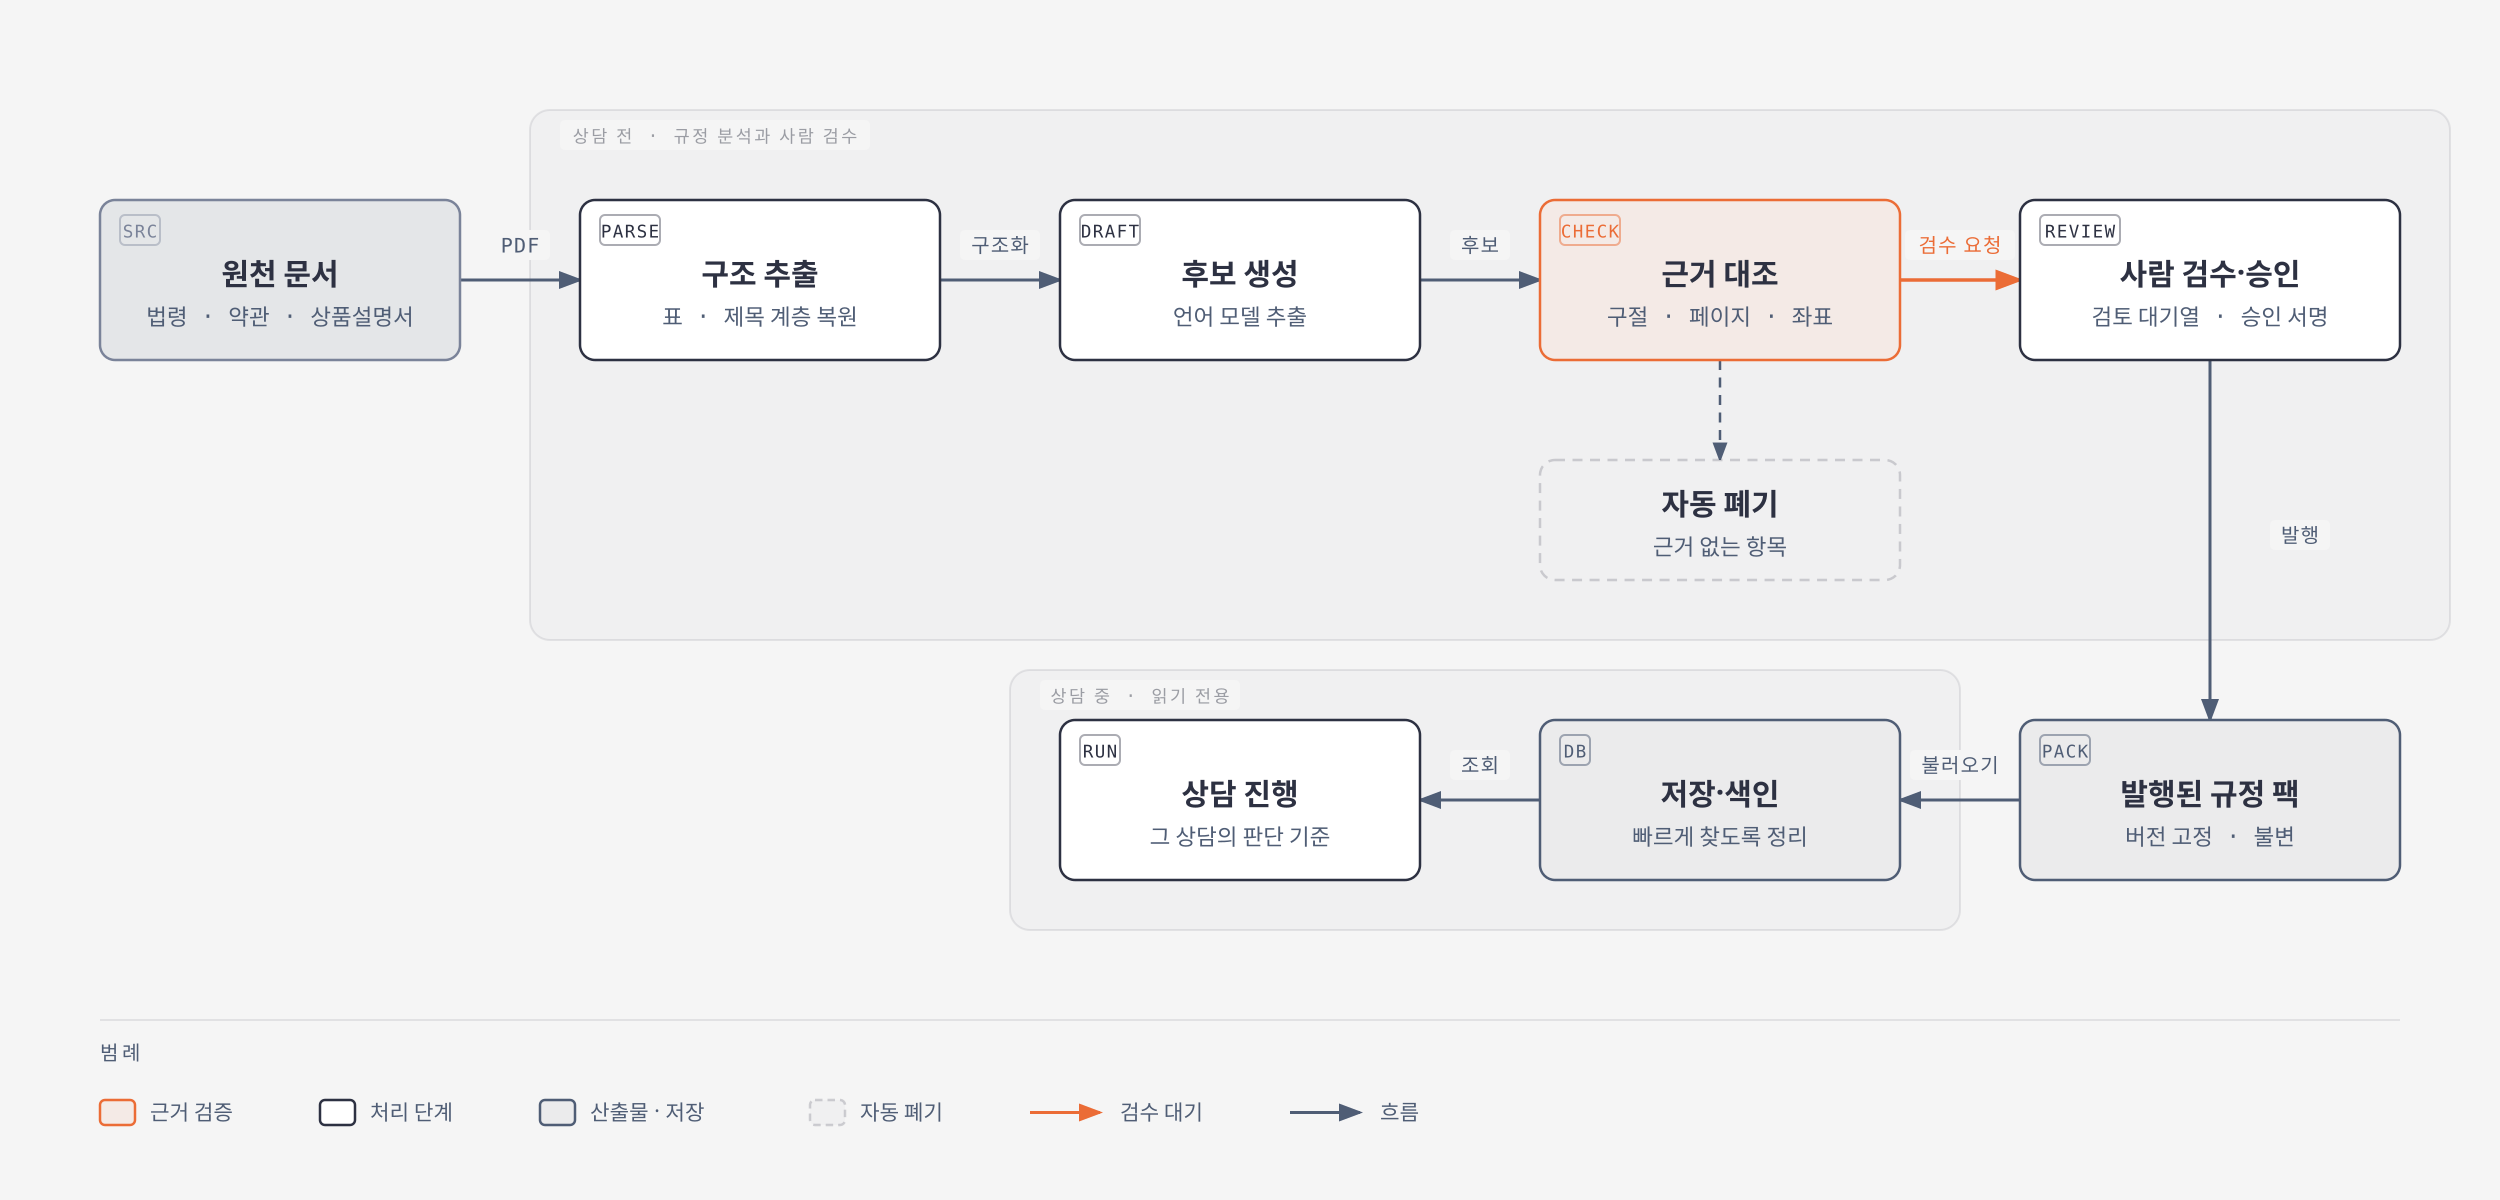
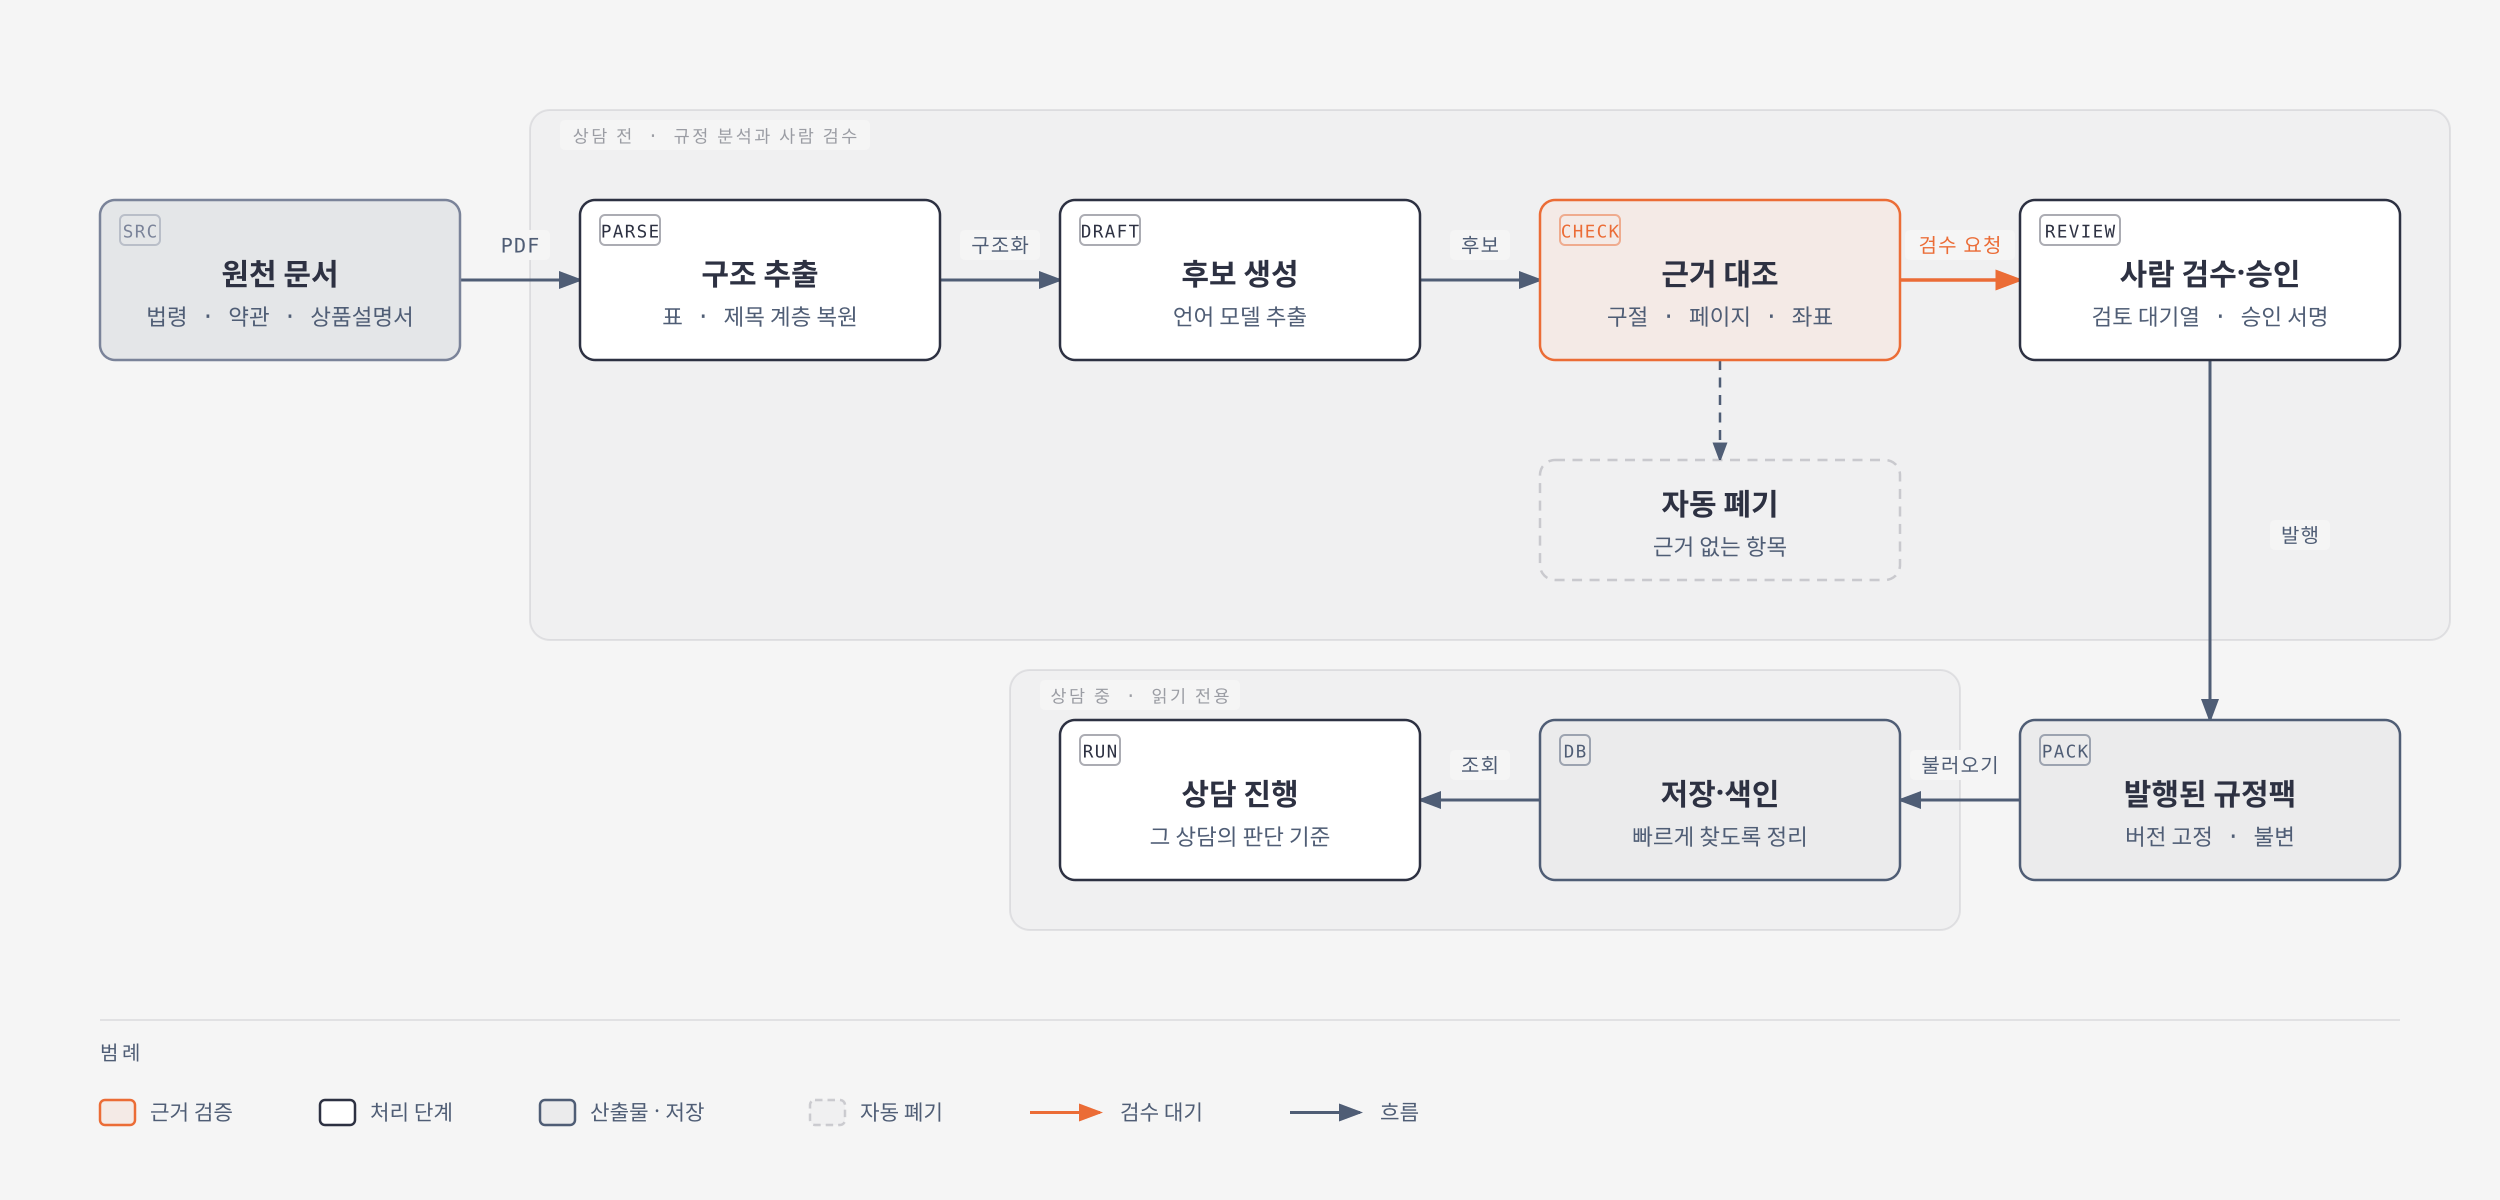
<svg xmlns="http://www.w3.org/2000/svg" viewBox="0 0 1000 480" role="img" aria-labelledby="04-rulepack-title 04-rulepack-desc">
  <defs>
    <marker id="arrow" markerWidth="8" markerHeight="6" refX="7" refY="3" orient="auto">
      <polygon points="0 0, 8 3, 0 6" fill="#4f5d75" />
    </marker>
    <marker id="arrow-accent" markerWidth="8" markerHeight="6" refX="7" refY="3" orient="auto">
      <polygon points="0 0, 8 3, 0 6" fill="#eb6c36" />
    </marker>
    <marker id="arrow-link" markerWidth="8" markerHeight="6" refX="7" refY="3" orient="auto">
      <polygon points="0 0, 8 3, 0 6" fill="#2e5aa8" />
    </marker>
  </defs>
  <rect width="100%" height="100%" fill="#f5f5f5" />
  <g transform="translate(0,-64)">
    <rect x="212" y="108" width="768" height="212" rx="8" fill="rgba(45,49,66,0.02)" stroke="rgba(45,49,66,0.10)" stroke-width="0.8" />
    <rect x="224" y="112" width="124" height="12" rx="2" fill="#f5f5f5" />
    <text x="286" y="121" fill="rgba(45,49,66,0.45)" font-size="7" font-family="'Geist Mono', 'Malgun Gothic', ui-monospace, monospace" text-anchor="middle" letter-spacing="0.14em">상담 전 · 규정 분석과 사람 검수</text>
    <rect x="404" y="332" width="380" height="104" rx="8" fill="rgba(45,49,66,0.02)" stroke="rgba(45,49,66,0.10)" stroke-width="0.8" />
    <rect x="416" y="336" width="80" height="12" rx="2" fill="#f5f5f5" />
    <text x="456" y="345" fill="rgba(45,49,66,0.45)" font-size="7" font-family="'Geist Mono', 'Malgun Gothic', ui-monospace, monospace" text-anchor="middle" letter-spacing="0.14em">상담 중 · 읽기 전용</text>
    <path d="M 184,176 L 232,176" fill="none" stroke="#4f5d75" stroke-width="1.2" marker-end="url(#arrow)" />
    <path d="M 376,176 L 424,176" fill="none" stroke="#4f5d75" stroke-width="1.2" marker-end="url(#arrow)" />
    <path d="M 568,176 L 616,176" fill="none" stroke="#4f5d75" stroke-width="1.2" marker-end="url(#arrow)" />
    <path d="M 760,176 L 808,176" fill="none" stroke="#eb6c36" stroke-width="1.4" marker-end="url(#arrow-accent)" />
    <path d="M 688,208 L 688,248" fill="none" stroke="#4f5d75" stroke-width="1" stroke-dasharray="4,3" marker-end="url(#arrow)" />
    <path d="M 884,208 L 884,352" fill="none" stroke="#4f5d75" stroke-width="1.2" marker-end="url(#arrow)" />
    <path d="M 808,384 L 760,384" fill="none" stroke="#4f5d75" stroke-width="1.2" marker-end="url(#arrow)" />
    <path d="M 616,384 L 568,384" fill="none" stroke="#4f5d75" stroke-width="1.2" marker-end="url(#arrow)" />
    <rect x="196" y="156" width="24" height="12" rx="2" fill="#f5f5f5" />
    <text x="208" y="165" fill="#4f5d75" font-size="8" font-family="'Geist Mono', 'Malgun Gothic', ui-monospace, monospace" text-anchor="middle" letter-spacing="0.06em">PDF</text>
    <rect x="384" y="156" width="32" height="12" rx="2" fill="#f5f5f5" />
    <text x="400" y="165" fill="#4f5d75" font-size="8" font-family="'Geist Mono', 'Malgun Gothic', ui-monospace, monospace" text-anchor="middle" letter-spacing="0.06em">구조화</text>
    <rect x="580" y="156" width="24" height="12" rx="2" fill="#f5f5f5" />
    <text x="592" y="165" fill="#4f5d75" font-size="8" font-family="'Geist Mono', 'Malgun Gothic', ui-monospace, monospace" text-anchor="middle" letter-spacing="0.06em">후보</text>
    <rect x="762" y="156" width="44" height="12" rx="2" fill="#f5f5f5" />
    <text x="784" y="165" fill="#eb6c36" font-size="8" font-family="'Geist Mono', 'Malgun Gothic', ui-monospace, monospace" text-anchor="middle" letter-spacing="0.06em">검수 요청</text>
    <rect x="908" y="272" width="24" height="12" rx="2" fill="#f5f5f5" />
    <text x="920" y="281" fill="#4f5d75" font-size="8" font-family="'Geist Mono', 'Malgun Gothic', ui-monospace, monospace" text-anchor="middle" letter-spacing="0.06em">발행</text>
    <rect x="764" y="364" width="40" height="12" rx="2" fill="#f5f5f5" />
    <text x="784" y="373" fill="#4f5d75" font-size="8" font-family="'Geist Mono', 'Malgun Gothic', ui-monospace, monospace" text-anchor="middle" letter-spacing="0.06em">불러오기</text>
    <rect x="580" y="364" width="24" height="12" rx="2" fill="#f5f5f5" />
    <text x="592" y="373" fill="#4f5d75" font-size="8" font-family="'Geist Mono', 'Malgun Gothic', ui-monospace, monospace" text-anchor="middle" letter-spacing="0.06em">조회</text>
    <rect x="40" y="144" width="144" height="64" rx="6" fill="#f5f5f5" />
    <rect x="40" y="144" width="144" height="64" rx="6" fill="rgba(79,93,117,0.10)" stroke="#7a8399" stroke-width="1" />
    <rect x="48" y="150" width="16" height="12" rx="2" fill="transparent" stroke="rgba(122,131,153,0.40)" stroke-width="0.8" />
    <text x="56" y="159" fill="#7a8399" font-size="7" font-family="'Geist Mono', 'Malgun Gothic', ui-monospace, monospace" text-anchor="middle" letter-spacing="0.08em">SRC</text>
    <text x="112" y="178" fill="#2d3142" font-size="12" font-weight="600" font-family="'Geist', 'Malgun Gothic', system-ui, sans-serif" text-anchor="middle">원천 문서</text>
    <text x="112" y="194" fill="#4f5d75" font-size="9" font-family="'Geist Mono', 'Malgun Gothic', ui-monospace, monospace" text-anchor="middle">법령 · 약관 · 상품설명서</text>
    <rect x="232" y="144" width="144" height="64" rx="6" fill="#f5f5f5" />
    <rect x="232" y="144" width="144" height="64" rx="6" fill="#ffffff" stroke="#2d3142" stroke-width="1" />
    <rect x="240" y="150" width="24" height="12" rx="2" fill="transparent" stroke="rgba(45,49,66,0.40)" stroke-width="0.8" />
    <text x="252" y="159" fill="#2d3142" font-size="7" font-family="'Geist Mono', 'Malgun Gothic', ui-monospace, monospace" text-anchor="middle" letter-spacing="0.08em">PARSE</text>
    <text x="304" y="178" fill="#2d3142" font-size="12" font-weight="600" font-family="'Geist', 'Malgun Gothic', system-ui, sans-serif" text-anchor="middle">구조 추출</text>
    <text x="304" y="194" fill="#4f5d75" font-size="9" font-family="'Geist Mono', 'Malgun Gothic', ui-monospace, monospace" text-anchor="middle">표 · 제목 계층 복원</text>
    <rect x="424" y="144" width="144" height="64" rx="6" fill="#f5f5f5" />
    <rect x="424" y="144" width="144" height="64" rx="6" fill="#ffffff" stroke="#2d3142" stroke-width="1" />
    <rect x="432" y="150" width="24" height="12" rx="2" fill="transparent" stroke="rgba(45,49,66,0.40)" stroke-width="0.8" />
    <text x="444" y="159" fill="#2d3142" font-size="7" font-family="'Geist Mono', 'Malgun Gothic', ui-monospace, monospace" text-anchor="middle" letter-spacing="0.08em">DRAFT</text>
    <text x="496" y="178" fill="#2d3142" font-size="12" font-weight="600" font-family="'Geist', 'Malgun Gothic', system-ui, sans-serif" text-anchor="middle">후보 생성</text>
    <text x="496" y="194" fill="#4f5d75" font-size="9" font-family="'Geist Mono', 'Malgun Gothic', ui-monospace, monospace" text-anchor="middle">언어 모델 추출</text>
    <rect x="616" y="144" width="144" height="64" rx="6" fill="#f5f5f5" />
    <rect x="616" y="144" width="144" height="64" rx="6" fill="rgba(235,108,54,0.08)" stroke="#eb6c36" stroke-width="1" />
    <rect x="624" y="150" width="24" height="12" rx="2" fill="transparent" stroke="rgba(235,108,54,0.50)" stroke-width="0.8" />
    <text x="636" y="159" fill="#eb6c36" font-size="7" font-family="'Geist Mono', 'Malgun Gothic', ui-monospace, monospace" text-anchor="middle" letter-spacing="0.08em">CHECK</text>
    <text x="688" y="178" fill="#2d3142" font-size="12" font-weight="600" font-family="'Geist', 'Malgun Gothic', system-ui, sans-serif" text-anchor="middle">근거 대조</text>
    <text x="688" y="194" fill="#4f5d75" font-size="9" font-family="'Geist Mono', 'Malgun Gothic', ui-monospace, monospace" text-anchor="middle">구절 · 페이지 · 좌표</text>
    <rect x="808" y="144" width="152" height="64" rx="6" fill="#f5f5f5" />
    <rect x="808" y="144" width="152" height="64" rx="6" fill="#ffffff" stroke="#2d3142" stroke-width="1" />
    <rect x="816" y="150" width="32" height="12" rx="2" fill="transparent" stroke="rgba(45,49,66,0.40)" stroke-width="0.8" />
    <text x="832" y="159" fill="#2d3142" font-size="7" font-family="'Geist Mono', 'Malgun Gothic', ui-monospace, monospace" text-anchor="middle" letter-spacing="0.08em">REVIEW</text>
    <text x="884" y="178" fill="#2d3142" font-size="12" font-weight="600" font-family="'Geist', 'Malgun Gothic', system-ui, sans-serif" text-anchor="middle">사람 검수·승인</text>
    <text x="884" y="194" fill="#4f5d75" font-size="9" font-family="'Geist Mono', 'Malgun Gothic', ui-monospace, monospace" text-anchor="middle">검토 대기열 · 승인 서명</text>
    <rect x="616" y="248" width="144" height="48" rx="6" fill="#f5f5f5" />
    <rect x="616" y="248" width="144" height="48" rx="6" fill="rgba(45,49,66,0.02)" stroke="rgba(45,49,66,0.20)" stroke-width="1" stroke-dasharray="4,3" />
    <text x="688" y="270" fill="#2d3142" font-size="12" font-weight="600" font-family="'Geist', 'Malgun Gothic', system-ui, sans-serif" text-anchor="middle">자동 폐기</text>
    <text x="688" y="286" fill="#4f5d75" font-size="9" font-family="'Geist Mono', 'Malgun Gothic', ui-monospace, monospace" text-anchor="middle">근거 없는 항목</text>
    <rect x="808" y="352" width="152" height="64" rx="6" fill="#f5f5f5" />
    <rect x="808" y="352" width="152" height="64" rx="6" fill="rgba(45,49,66,0.05)" stroke="#4f5d75" stroke-width="1" />
    <rect x="816" y="358" width="20" height="12" rx="2" fill="transparent" stroke="rgba(79,93,117,0.50)" stroke-width="0.8" />
    <text x="826" y="367" fill="#4f5d75" font-size="7" font-family="'Geist Mono', 'Malgun Gothic', ui-monospace, monospace" text-anchor="middle" letter-spacing="0.08em">PACK</text>
-     <text x="884" y="386" fill="#2d3142" font-size="12" font-weight="600" font-family="'Geist', 'Malgun Gothic', system-ui, sans-serif" text-anchor="middle">발행된 규정 팩</text>
+     <text x="884" y="386" fill="#2d3142" font-size="12" font-weight="600" font-family="'Geist', 'Malgun Gothic', system-ui, sans-serif" text-anchor="middle">발행된 규정팩</text>
    <text x="884" y="402" fill="#4f5d75" font-size="9" font-family="'Geist Mono', 'Malgun Gothic', ui-monospace, monospace" text-anchor="middle">버전 고정 · 불변</text>
    <rect x="616" y="352" width="144" height="64" rx="6" fill="#f5f5f5" />
    <rect x="616" y="352" width="144" height="64" rx="6" fill="rgba(45,49,66,0.05)" stroke="#4f5d75" stroke-width="1" />
    <rect x="624" y="358" width="12" height="12" rx="2" fill="transparent" stroke="rgba(79,93,117,0.50)" stroke-width="0.8" />
    <text x="630" y="367" fill="#4f5d75" font-size="7" font-family="'Geist Mono', 'Malgun Gothic', ui-monospace, monospace" text-anchor="middle" letter-spacing="0.08em">DB</text>
    <text x="688" y="386" fill="#2d3142" font-size="12" font-weight="600" font-family="'Geist', 'Malgun Gothic', system-ui, sans-serif" text-anchor="middle">저장·색인</text>
    <text x="688" y="402" fill="#4f5d75" font-size="9" font-family="'Geist Mono', 'Malgun Gothic', ui-monospace, monospace" text-anchor="middle">빠르게 찾도록 정리</text>
    <rect x="424" y="352" width="144" height="64" rx="6" fill="#f5f5f5" />
    <rect x="424" y="352" width="144" height="64" rx="6" fill="#ffffff" stroke="#2d3142" stroke-width="1" />
    <rect x="432" y="358" width="16" height="12" rx="2" fill="transparent" stroke="rgba(45,49,66,0.40)" stroke-width="0.8" />
    <text x="440" y="367" fill="#2d3142" font-size="7" font-family="'Geist Mono', 'Malgun Gothic', ui-monospace, monospace" text-anchor="middle" letter-spacing="0.08em">RUN</text>
    <text x="496" y="386" fill="#2d3142" font-size="12" font-weight="600" font-family="'Geist', 'Malgun Gothic', system-ui, sans-serif" text-anchor="middle">상담 진행</text>
    <text x="496" y="402" fill="#4f5d75" font-size="9" font-family="'Geist Mono', 'Malgun Gothic', ui-monospace, monospace" text-anchor="middle">그 상담의 판단 기준</text>
  </g>
  <line x1="40" y1="408" x2="960" y2="408" stroke="rgba(45,49,66,0.10)" stroke-width="0.8" />
  <text x="40" y="424" fill="#4f5d75" font-size="8" font-family="'Geist Mono', 'Malgun Gothic', ui-monospace, monospace" letter-spacing="0.18em">범례</text>
  <rect x="40" y="440" width="14" height="10" rx="2" fill="rgba(235,108,54,0.08)" stroke="#eb6c36" stroke-width="1" />
  <text x="60" y="448" fill="#4f5d75" font-size="8.5" font-family="'Geist', 'Malgun Gothic', system-ui, sans-serif">근거 검증</text>
  <rect x="128" y="440" width="14" height="10" rx="2" fill="#ffffff" stroke="#2d3142" stroke-width="1" />
  <text x="148" y="448" fill="#4f5d75" font-size="8.5" font-family="'Geist', 'Malgun Gothic', system-ui, sans-serif">처리 단계</text>
  <rect x="216" y="440" width="14" height="10" rx="2" fill="rgba(45,49,66,0.05)" stroke="#4f5d75" stroke-width="1" />
  <text x="236" y="448" fill="#4f5d75" font-size="8.5" font-family="'Geist', 'Malgun Gothic', system-ui, sans-serif">산출물 · 저장</text>
  <rect x="324" y="440" width="14" height="10" rx="2" fill="rgba(45,49,66,0.02)" stroke="rgba(45,49,66,0.20)" stroke-width="1" stroke-dasharray="3,2" />
  <text x="344" y="448" fill="#4f5d75" font-size="8.5" font-family="'Geist', 'Malgun Gothic', system-ui, sans-serif">자동 폐기</text>
  <line x1="412" y1="445" x2="440" y2="445" stroke="#eb6c36" stroke-width="1.2" marker-end="url(#arrow-accent)" />
  <text x="448" y="448" fill="#4f5d75" font-size="8.5" font-family="'Geist', 'Malgun Gothic', system-ui, sans-serif">검수 대기</text>
  <line x1="516" y1="445" x2="544" y2="445" stroke="#4f5d75" stroke-width="1.2" marker-end="url(#arrow)" />
  <text x="552" y="448" fill="#4f5d75" font-size="8.5" font-family="'Geist', 'Malgun Gothic', system-ui, sans-serif">흐름</text>
</svg>
